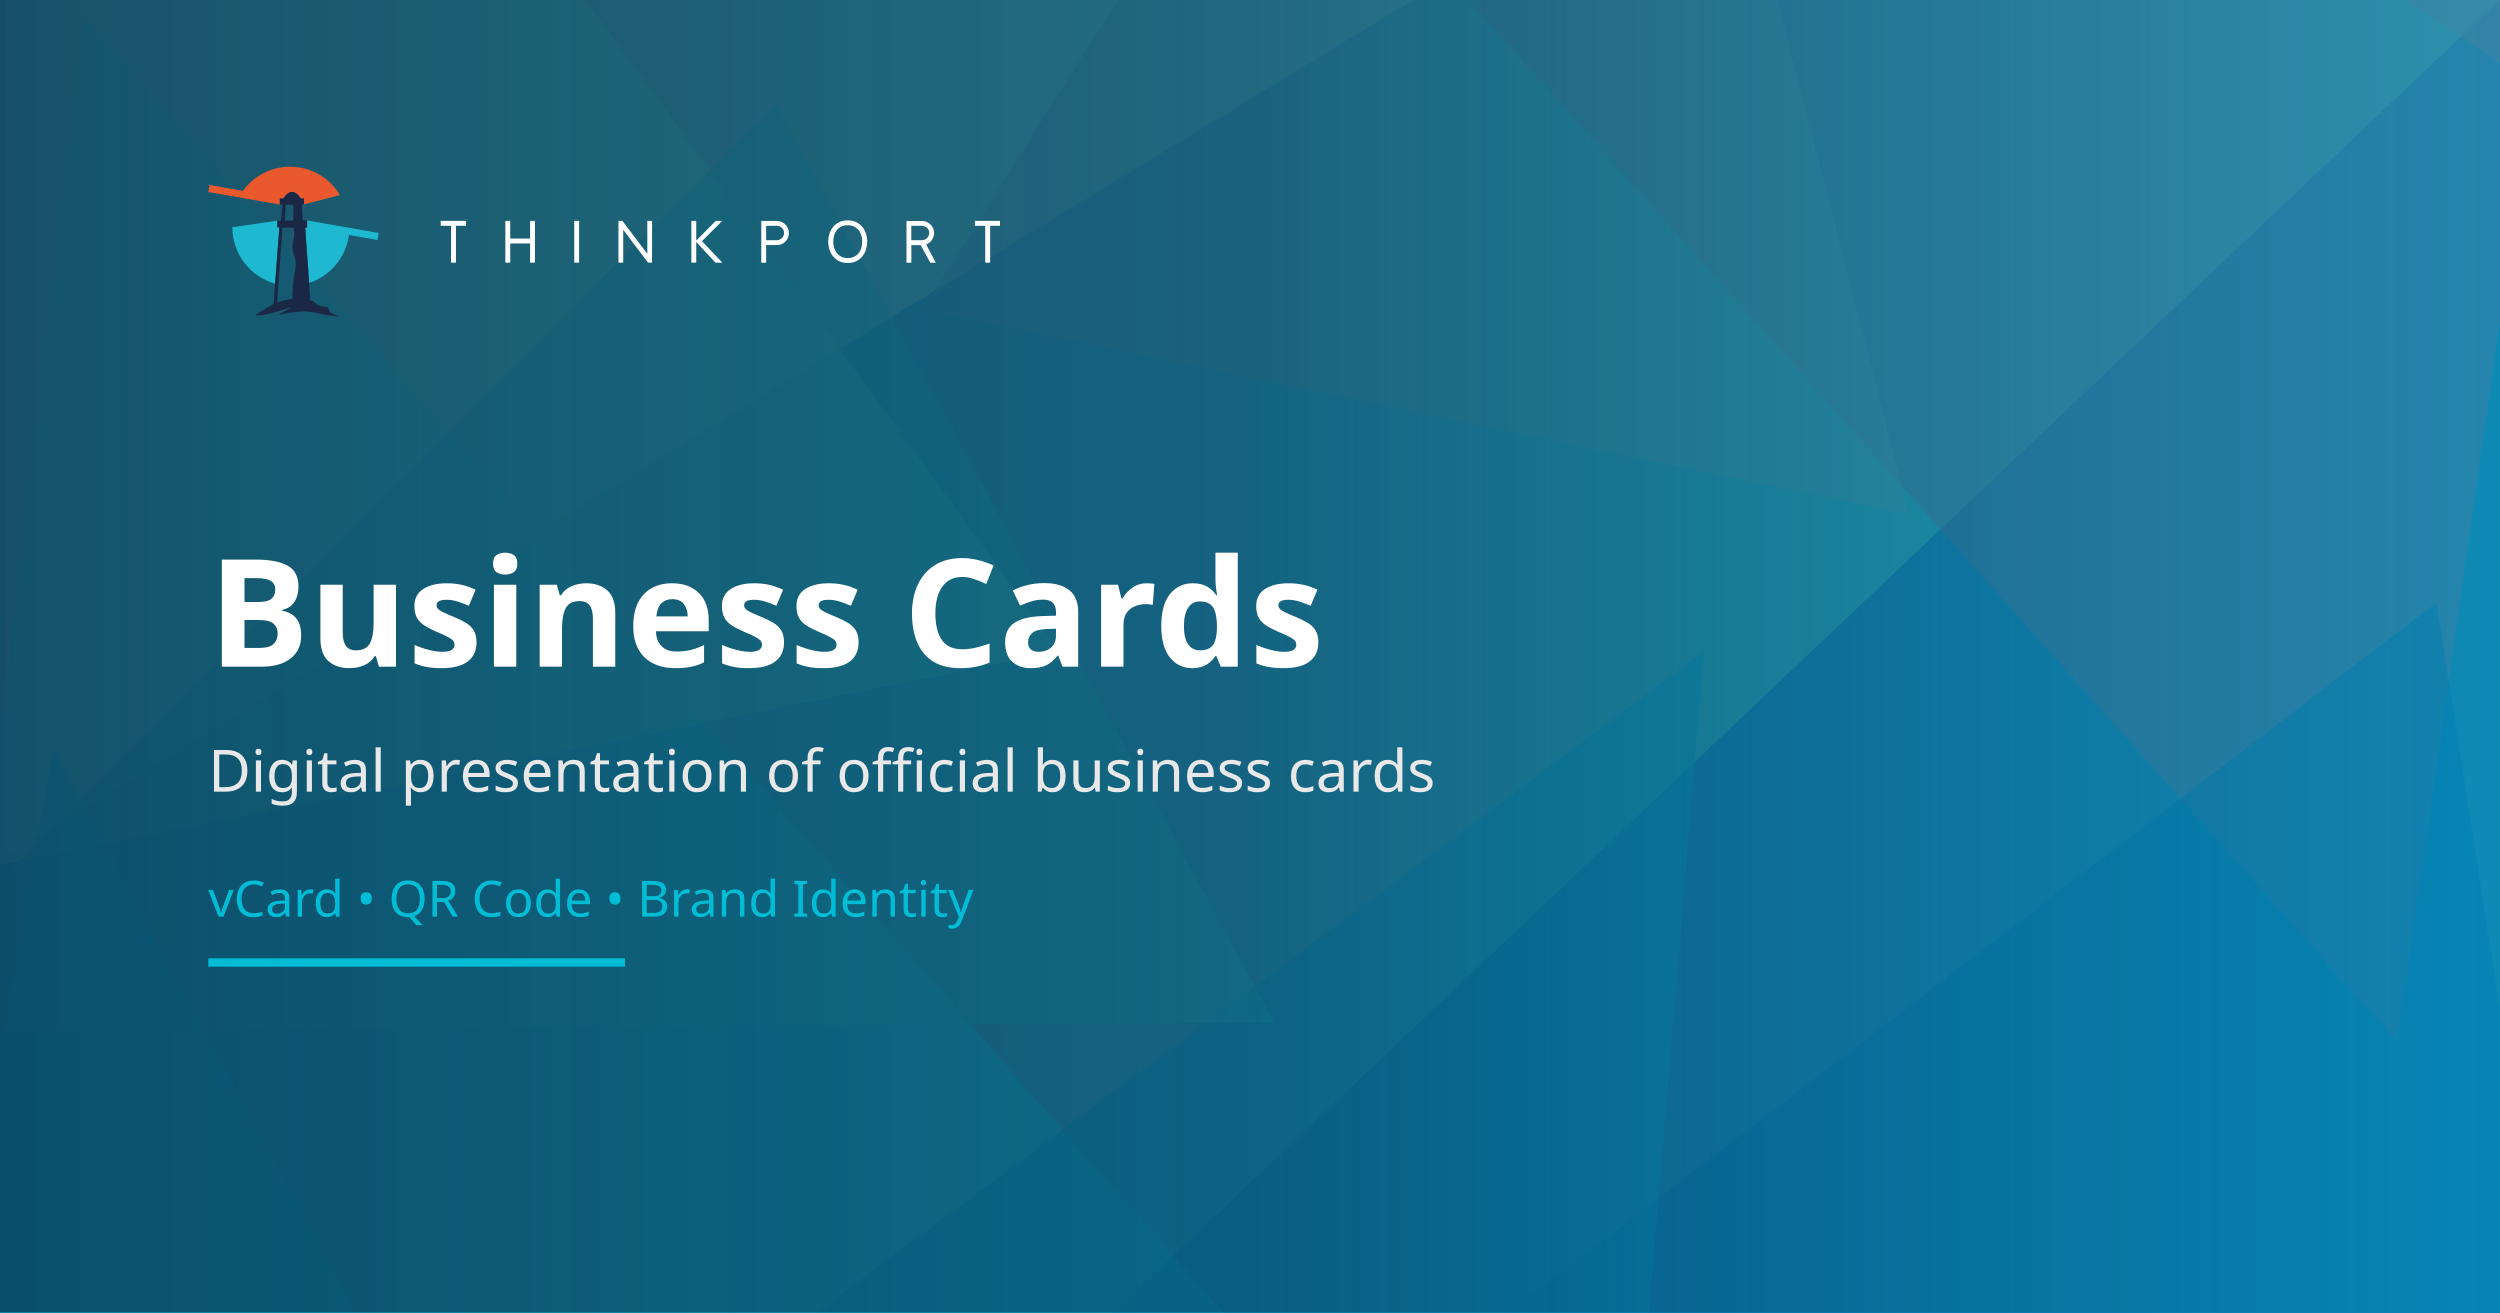
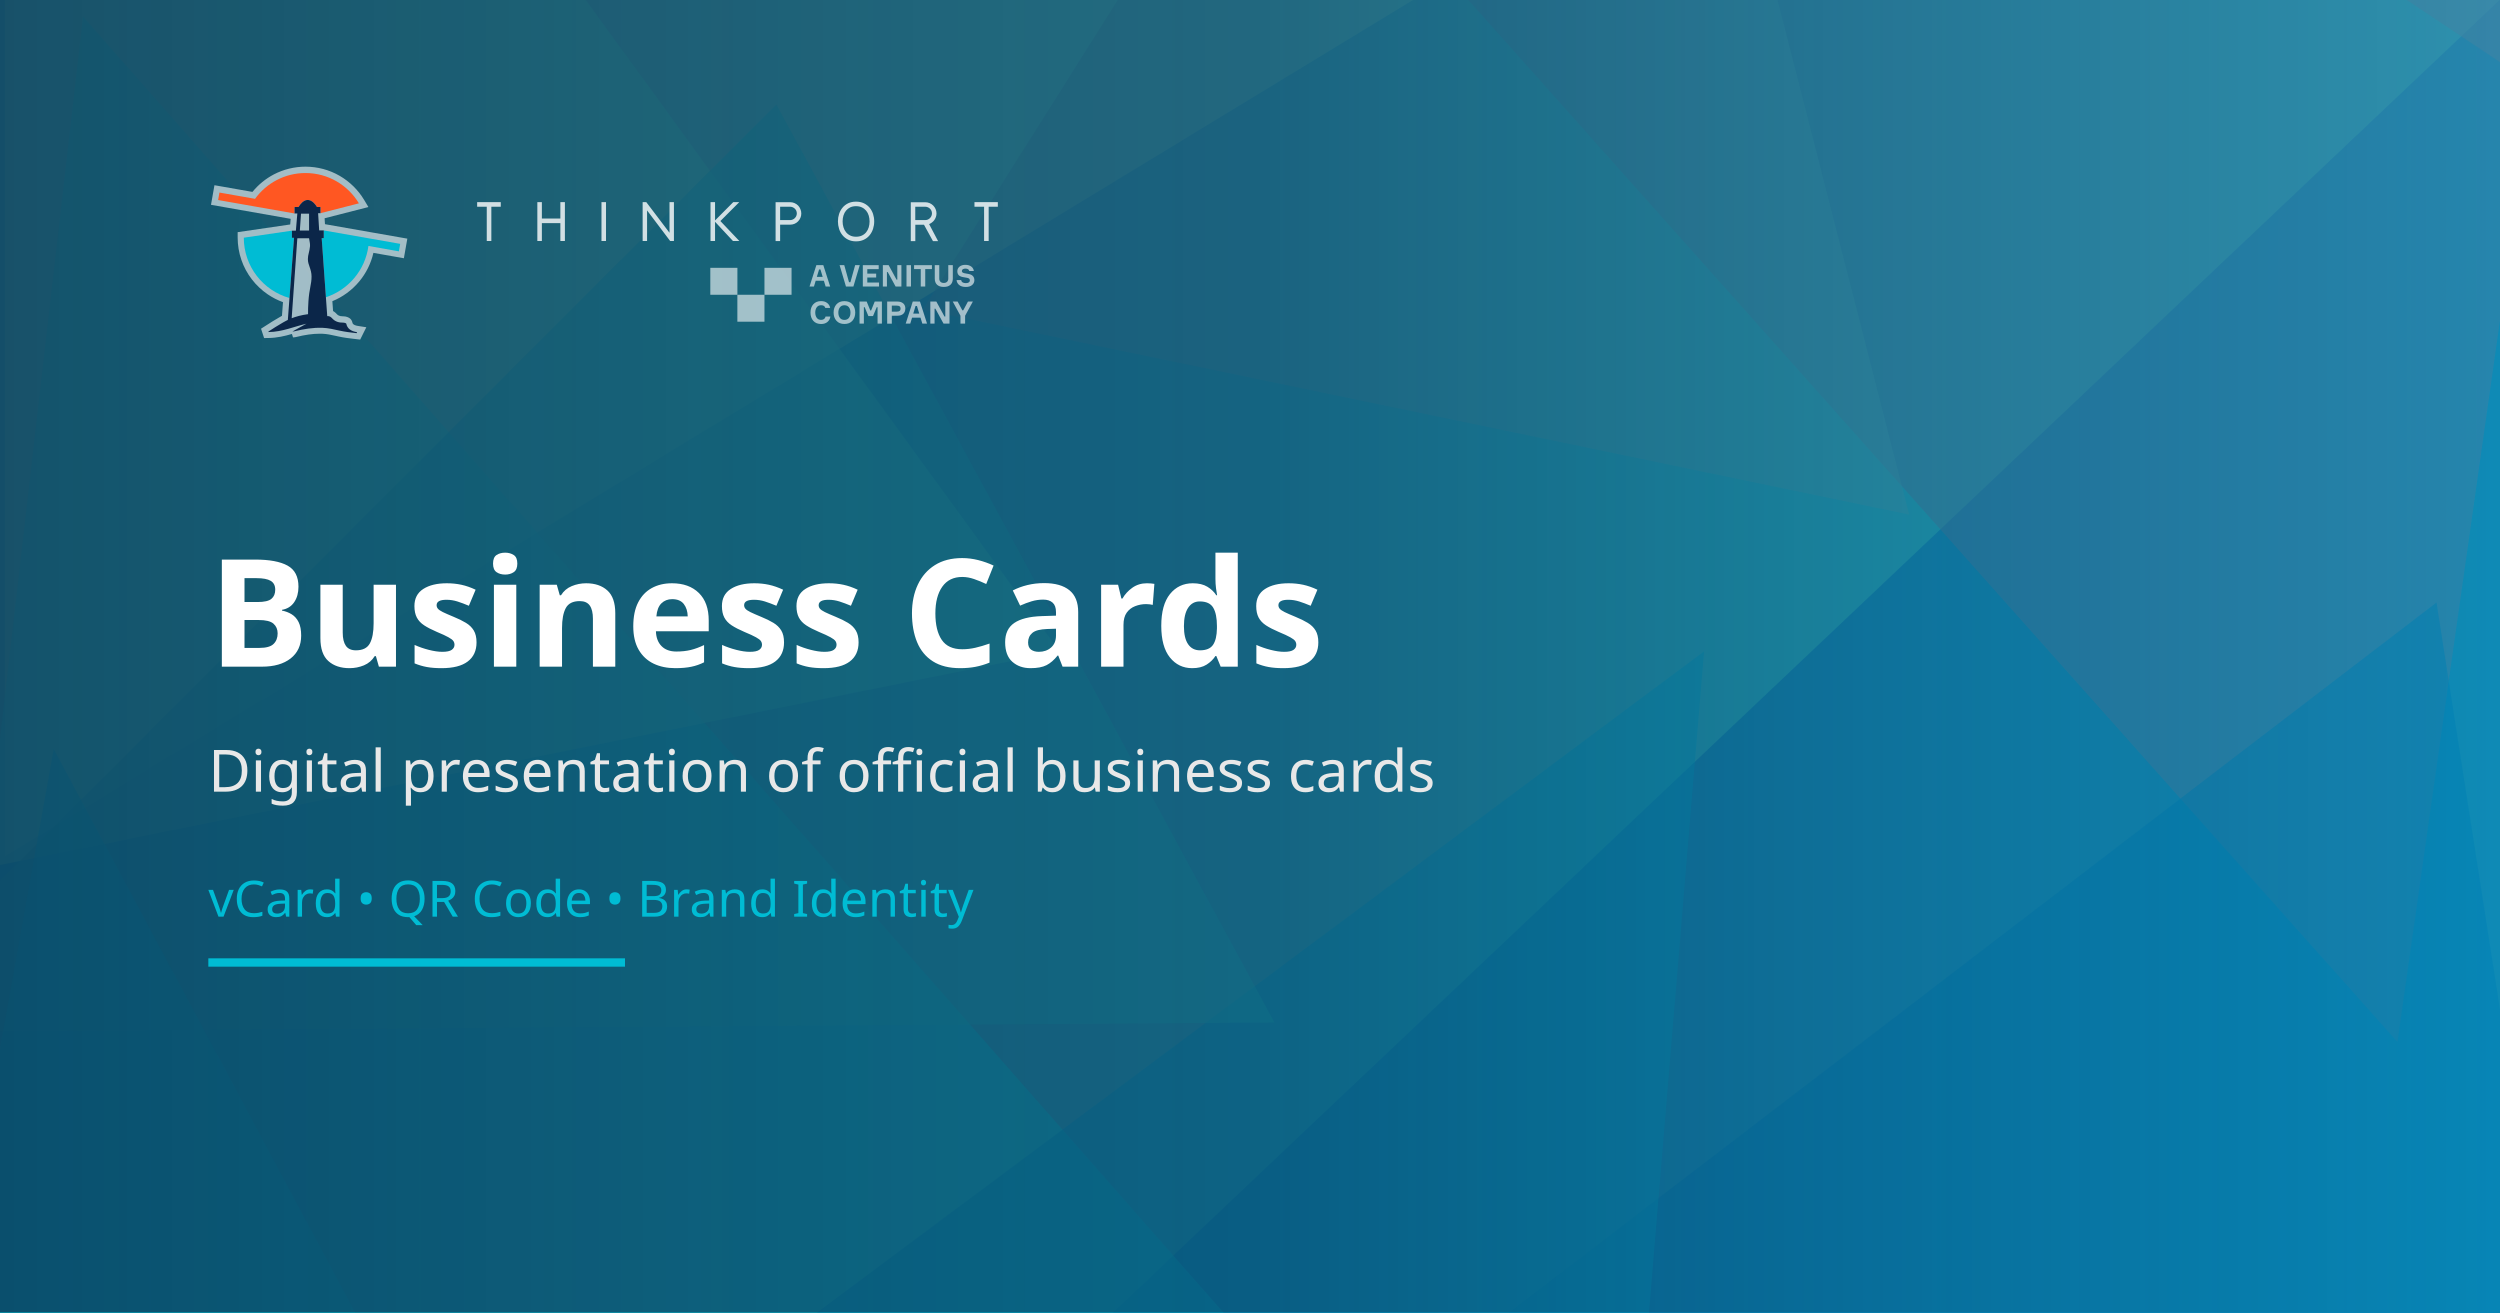
<svg xmlns="http://www.w3.org/2000/svg" width="1200" height="630" viewBox="0 0 1200 630" fill="none">
  <defs>
    <style>
  @keyframes rotate1 { from { transform: rotate(0deg); } to { transform: rotate(360deg); } }
  @keyframes rotate2 { from { transform: rotate(0deg); } to { transform: rotate(-360deg); } }
  @keyframes colorShift {
    0% { fill-opacity: 0.2; }
    25% { fill-opacity: 0.8; }
    50% { fill-opacity: 0.2; }
    75% { fill-opacity: 0.8; }
    100% { fill-opacity: 0.2; }
  }
  @keyframes zoom {
    0% { transform: scale(1); }
    50% { transform: scale(1.2); }
    100% { transform: scale(1); }
  }
  /* Gruppe 1 - Startet sofort */
  .polygon-1 { animation: rotate1 270s linear infinite, colorShift 36s ease-in-out infinite, zoom 54s ease-in-out infinite; transform-origin: center; }
  .polygon-2 { animation: rotate2 270s linear infinite, colorShift 36s ease-in-out infinite, zoom 54s ease-in-out infinite; transform-origin: center; animation-delay: 3s; }
  .polygon-3 { animation: rotate1 270s linear infinite, colorShift 36s ease-in-out infinite, zoom 54s ease-in-out infinite; transform-origin: center; animation-delay: 6s; }
  
  /* Gruppe 2 - Startet nach 2s */
  .polygon-4 { animation: rotate2 270s linear infinite, colorShift 36s ease-in-out infinite, zoom 54s ease-in-out infinite; transform-origin: center; animation-delay: 9s; }
  .polygon-5 { animation: rotate1 270s linear infinite, colorShift 36s ease-in-out infinite, zoom 54s ease-in-out infinite; transform-origin: center; animation-delay: 12s; }
  .polygon-6 { animation: rotate2 270s linear infinite, colorShift 36s ease-in-out infinite, zoom 54s ease-in-out infinite; transform-origin: center; animation-delay: 15s; }
  
  /* Gruppe 3 - Startet nach 4s */
  .polygon-7 { animation: rotate1 270s linear infinite, colorShift 36s ease-in-out infinite, zoom 54s ease-in-out infinite; transform-origin: center; animation-delay: 18s; }
  .polygon-8 { animation: rotate2 270s linear infinite, colorShift 36s ease-in-out infinite, zoom 54s ease-in-out infinite; transform-origin: center; animation-delay: 21s; }
  .polygon-9 { animation: rotate1 270s linear infinite, colorShift 36s ease-in-out infinite, zoom 54s ease-in-out infinite; transform-origin: center; animation-delay: 24s; }
  
  /* Gruppe 4 - Startet nach 6s */
  .polygon-10 { animation: rotate2 270s linear infinite, colorShift 36s ease-in-out infinite, zoom 54s ease-in-out infinite; transform-origin: center; animation-delay: 27s; }
  .polygon-11 { animation: rotate1 270s linear infinite, colorShift 36s ease-in-out infinite, zoom 54s ease-in-out infinite; transform-origin: center; animation-delay: 30s; }
  .polygon-12 { animation: rotate2 270s linear infinite, colorShift 36s ease-in-out infinite, zoom 54s ease-in-out infinite; transform-origin: center; animation-delay: 33s; }
</style>
    <style>
      @font-face {
        font-family: HankenGrotesk;
        src: url("../fonts/hanken-grotesk/500/regular.ttf") format("truetype");
        font-weight: 500 700;
      }
      @font-face {
        font-family: SourceSans3;
        src: url("../fonts/source-sans-3/400/regular.ttf") format("truetype");
        font-weight: 400;
      }
      @font-face {
        font-family: SourceSans3;
        src: url("../fonts/source-sans-3/700/regular.ttf") format("truetype");
        font-weight: 700;
      }
    </style>
    <linearGradient id="contentOverlay" x1="0" x2="1" y1="0" y2="0" gradientUnits="objectBoundingBox">
      <stop offset="0" stop-color="#0B2649" stop-opacity="0.72" />
      <stop offset="0.5" stop-color="#0B2649" stop-opacity="0.5" />
      <stop offset="1" stop-color="#0B2649" stop-opacity="0" />
    </linearGradient>
  </defs>
  <g transform="translate(600,315) scale(1.171875) translate(-512,-512)">
    <rect x="0" y="0" width="1024" height="1024" fill="#1ea1b9" />
    <g transform="scale(4) translate(0.5 0.5)">
      <polygon class="polygon-1" fill="#57c8b9" fill-opacity="0.502" points="0,0 268,-15 0,148" />
      <polygon class="polygon-2" fill="#0077b4" fill-opacity="0.502" points="257,271 260,56 54,251" />
      <polygon class="polygon-3" fill="#00c4d1" fill-opacity="0.502" points="-16,271 8,62 162,237" />
      <polygon class="polygon-4" fill="#3f82a3" fill-opacity="0.502" points="245,167 105,10 271,-16" />
      <polygon class="polygon-5" fill="#36cbc0" fill-opacity="0.502" points="-16,152 108,127 4,-16" />
      <polygon class="polygon-6" fill="#0081b5" fill-opacity="0.502" points="87,246 271,263 249,122" />
      <polygon class="polygon-7" fill="#53c3bb" fill-opacity="0.502" points="163,11 -9,61 4,-16" />
      <polygon class="polygon-8" fill="#009ec3" fill-opacity="0.502" points="174,127 162,271 13,247" />
      <polygon class="polygon-9" fill="#369db2" fill-opacity="0.502" points="162,-16 195,113 94,92" />
      <polygon class="polygon-10" fill="#16b6bf" fill-opacity="0.502" points="130,165 -16,166 79,71" />
      <polygon class="polygon-11" fill="#02c0d2" fill-opacity="0.502" points="74,266 5,137 -16,254" />
      <polygon class="polygon-12" fill="#4484a4" fill-opacity="0.502" points="271,77 187,21 252,-16" />
    </g>
  </g>
  <rect width="1200" height="630" fill="url(#contentOverlay)" />
  <g transform="translate(100, 80)">
-     <svg width="380" height="72" viewBox="0 0 1479 280" fill="none">
-       <path fill="#FFFFFF" d="M820.1 162.6l-46.4-61.2-.2-.2h-7.3v78h8.9v-61.4l46.2 61.2.1.2h7.6v-78h-8.9zM683.6 101.2h9.1v78h-9.1zM601.1 134.1H564v-32.9h-9.1v78h9.1v-35.9h37.1v35.9h9.1v-78h-9.1zM434.1 110.4h19.3v68.8h9.2v-68.8h18.9v-9.2h-47.4zM960.1 101.2H948l-36.5 36.7v-36.7h-9.1v78h9.1v-38.6l35.9 38.5.1.1h12.8l-38.1-40.1zM1346.6 142.1c1.9-1.4 3.6-3 4.9-4.9 1.3-1.9 2.4-4 3.2-6.2.8-2.3 1.2-4.7 1.2-7.1 0-3.1-.6-6.1-1.8-8.8-1.2-2.7-2.8-5.1-4.8-7.1s-4.4-3.6-7.1-4.8c-2.7-1.2-5.7-1.8-8.7-1.8h-29.2v78h9.1v-32.9h17.4l18 32.9h10.3l-18-34.1c1.9-.9 3.8-1.9 5.5-3.2zm.2-18.3c0 1.8-.4 3.6-1.1 5.2-.7 1.6-1.7 3-2.9 4.2-1.2 1.2-2.6 2.2-4.2 2.9-1.6.7-3.4 1.1-5.2 1.1h-20.1v-26.8h20.1c1.8 0 3.6.4 5.2 1.1 1.6.7 3.1 1.7 4.3 2.9 1.2 1.2 2.2 2.6 2.9 4.2.6 1.7 1 3.4 1 5.2zM1432.1 101.2v9.2h19.3v68.8h9.2v-68.8h18.9v-9.2zM1221.7 112.3c-3-3.6-6.9-6.6-11.4-8.8-4.6-2.2-9.9-3.3-15.9-3.3s-11.3 1.1-15.8 3.3c-4.5 2.2-8.3 5.1-11.3 8.8-3 3.6-5.3 7.9-6.9 12.6-1.5 4.7-2.3 9.7-2.3 14.9 0 5.2.8 10.2 2.3 15 1.5 4.8 3.8 9.1 6.9 12.8 3 3.7 6.8 6.7 11.3 8.9 4.5 2.2 9.8 3.4 15.8 3.4s11.3-1.1 15.9-3.4c4.6-2.2 8.4-5.2 11.4-8.9s5.3-8 6.9-12.8c1.5-4.8 2.3-9.8 2.3-15 0-5.2-.8-10.2-2.3-14.9-1.6-4.7-3.9-9-6.9-12.6zm-.1 27.6c0 4.2-.6 8.2-1.7 11.9-1.1 3.7-2.9 7-5.1 9.8-2.3 2.8-5.1 5-8.5 6.6s-7.4 2.4-11.9 2.4c-4.4 0-8.4-.8-11.7-2.5-3.3-1.6-6.2-3.9-8.4-6.7-2.3-2.8-4-6.1-5.1-9.8-1.2-3.7-1.7-7.7-1.7-11.8s.6-8.1 1.7-11.8c1.1-3.7 2.9-7 5.1-9.7 2.3-2.8 5.1-5 8.4-6.6 3.3-1.6 7.3-2.4 11.7-2.4 4.5 0 8.5.8 11.9 2.5 3.4 1.6 6.2 3.9 8.5 6.6 2.3 2.8 4 6 5.1 9.7 1.1 3.7 1.7 7.7 1.7 11.8zM1078.1 107.9c-2-2-4.4-3.6-7.1-4.8-2.7-1.2-5.7-1.8-8.7-1.8H1033v78h9.1v-32.9h20.1c3.1 0 6-.6 8.7-1.7s5.1-2.8 7.1-4.8 3.6-4.4 4.8-7.1c1.2-2.7 1.8-5.7 1.8-8.8s-.6-6.1-1.8-8.8c-1.1-2.9-2.7-5.3-4.7-7.3zm-2.5 15.9c0 1.8-.4 3.6-1.1 5.2-.7 1.6-1.7 3-2.9 4.2-1.2 1.2-2.6 2.2-4.2 2.9-1.6.7-3.4 1.1-5.2 1.1h-20.1v-26.8h20.1c1.8 0 3.6.4 5.2 1.1 1.6.7 3.1 1.7 4.3 2.9 1.2 1.2 2.2 2.6 2.9 4.2.6 1.7 1 3.4 1 5.2z" />
-       <path fill="none" d="M158.9 71h-14.1l-2 29.6h16.1zM157.8 224.2c1.4-22.2 5.5-29.7 5.5-43.2 0-13.5-6.4-19.8-6.4-30.6 0-7.9 2.8-12.6 3.7-22.6.3-2.7-.3-7.4-1.7-13.9h-20.5l-9.9 139.8c7.2-2.8 16.7-5.5 28.6-7.1-.1-6.2.2-13.7.7-22.4z" />
-       <path fill="#1eb8d1" d="M130.9 220.1v-.4.4z" />
-       <path fill="#ea592d" d="M133.6 59.4h6.9c17.1-27.7 32.2 0 32.2 0h6.1v10.8L246 53c-19-31.8-53.7-53-93.3-53-36.2 0-68.3 17.8-88.1 45.1l-62.2-11L0 47.2l133.6 23.5V59.4z" />
-       <path fill="#1eb8d1" d="M184.6 100.3v13.4H181l7.4 103.4c39.3-12.9 68.8-47.5 74.3-89.6l53.2 9.4 2.3-13.1-133.6-23.5zM124.7 218.5l7.9-105.3H129v-12.5L44.9 113c0 50.2 33.7 92.6 79.8 105.5z" />
-       <path fill="#1a2846" d="M223.9 263.4c-.2-.9-3.4-1.9-5.2-1.9-8 .2-14.3-2-19.2-7.2-2.2-2.4-4.7-4.7-8.9-4.2l-9.7-136.4h3.6v-13.4h-8l-1.9-30.1h4.1V59.4h-6.1s-15.1-27.7-32.2 0h-6.9v11.3h4.8l-2.5 30H129v12.5h3.7l-10.8 143.6c-1.1.5-2.1 1-3 1.5-2.4 1.1-7.3 4.1-12.7 7.3-4.2 2.4-8.3 5.1-12.5 7.8-2.4 1.5-4.5 2.8-5.7 3.6l.3.9c24.5-.3 44.5-9.7 66.2-14.6-7.8 4.3-15.6 8.6-24.6 13.7 2.3-.3 3-.2 3.6-.4 16-4 32.5-6.7 49.1-6.1 10.1.3 19.9 2.7 29.7 4.9 9.9 2.2 19.8 3.3 29.9 4.5.3-.6.5-1.2.8-1.7-10.9-1.6-17.4-6.3-19.1-14.8zM144.8 71h14.1v29.5h-16.1l2-29.5zm13 153.2c-.6 8.7-.8 16.1-.7 22.5-11.9 1.6-21.4 4.3-28.6 7.1l9.9-139.8h20.5c1.4 6.5 1.9 11.2 1.7 13.9-.9 10-3.7 14.7-3.7 22.6 0 10.8 6.4 17.1 6.4 30.6s-4 20.9-5.5 43.1z" />
+     <svg width="380" height="83" viewBox="0 0 1580 347" fill="none">
+       <g clip-path="url(#clip0_211_90)">
+         <path d="M1234.41 240.5L1230.91 228.92H1214.49L1211 240.5H1202.12L1215.82 197.66H1229.76L1243.52 240.5H1234.41ZM1221.31 206.24L1216.79 221.12H1228.49L1223.97 206.24H1221.31Z" fill="white" fill-opacity="0.6" />
+         <path d="M1275.2 240.5L1262.47 197.66H1271.82L1281.35 231.86H1284.13L1293.66 197.66H1302.89L1290.16 240.5H1275.2Z" fill="white" fill-opacity="0.6" />
+         <path d="M1318.04 232.52H1341.57V240.5H1309.05V197.66H1340.91V205.64H1318.04V214.64H1335.84V222.44H1318.04V232.52Z" fill="white" fill-opacity="0.6" />
+         <path d="M1378.26 197.66H1386.47V240.5H1374.82L1359.01 211.46H1357.44V240.5H1349.24V197.66H1360.88L1376.69 226.7H1378.26V197.66Z" fill="white" fill-opacity="0.6" />
+         <path d="M1396.72 197.66H1405.72V240.5H1396.72V197.66Z" fill="white" fill-opacity="0.6" />
+         <path d="M1447.71 197.66V205.52H1434.32V240.5H1425.33V205.52H1411.93V197.66H1447.71Z" fill="white" fill-opacity="0.6" />
+         <path d="M1480.66 197.66H1489.65V224.72C1489.65 230.06 1488.08 234.14 1484.94 237.02C1481.81 239.9 1477.34 241.34 1471.49 241.34C1465.63 241.34 1461.29 239.9 1458.15 237.02C1455.01 234.14 1453.44 230.06 1453.44 224.72V197.66H1462.44V224.54C1462.44 227.24 1463.22 229.34 1464.85 230.96C1466.42 232.52 1468.65 233.36 1471.49 233.36C1474.32 233.36 1476.62 232.58 1478.18 230.96C1479.75 229.4 1480.54 227.24 1480.54 224.54V197.66H1480.66Z" fill="white" fill-opacity="0.6" />
+         <path d="M1531.89 209.42H1522.72C1521.99 206.18 1519.4 204.56 1514.87 204.56C1512.82 204.56 1511.13 204.98 1509.8 205.82C1508.48 206.66 1507.81 207.86 1507.81 209.48C1507.81 211.76 1509.62 213.2 1513.18 213.86L1521.21 215.3C1528.99 216.74 1532.91 220.94 1532.91 227.84C1532.91 231.68 1531.41 234.92 1528.45 237.5C1525.49 240.08 1521.21 241.4 1515.6 241.4C1509.98 241.4 1505.88 240.14 1502.68 237.68C1499.48 235.22 1497.61 231.8 1497.19 227.54H1506.36C1507.03 231.68 1510.23 233.72 1515.96 233.72C1518.37 233.72 1520.3 233.24 1521.75 232.28C1523.2 231.32 1523.86 230 1523.86 228.32C1523.86 226.64 1523.38 225.5 1522.35 224.72C1521.39 223.94 1519.88 223.34 1517.95 222.98L1509.74 221.54C1502.38 220.28 1498.7 216.38 1498.7 209.84C1498.7 206.18 1500.15 203.12 1503.04 200.66C1505.94 198.2 1509.92 197 1514.93 197C1519.64 197 1523.5 198.14 1526.58 200.36C1529.59 202.58 1531.41 205.64 1531.89 209.54V209.42Z" fill="white" fill-opacity="0.6" />
+         <path d="M1234.35 300.8H1244C1243.34 305.3 1241.35 308.9 1238.03 311.66C1234.71 314.42 1230.49 315.74 1225.42 315.74C1218.72 315.74 1213.47 313.64 1209.73 309.44C1205.99 305.24 1204.06 299.72 1204.06 292.76C1204.06 285.8 1205.93 280.28 1209.73 276.08C1213.53 271.88 1218.72 269.78 1225.36 269.78C1230.24 269.78 1234.29 271.04 1237.55 273.56C1240.8 276.08 1242.8 279.38 1243.52 283.52H1233.8C1232.78 279.86 1229.94 278.06 1225.36 278.06C1221.56 278.06 1218.6 279.44 1216.61 282.2C1214.62 284.96 1213.59 288.5 1213.59 292.76C1213.59 297.02 1214.62 300.56 1216.61 303.32C1218.6 306.08 1221.56 307.46 1225.36 307.46C1227.71 307.46 1229.7 306.86 1231.27 305.72C1232.84 304.52 1233.8 302.9 1234.29 300.8H1234.35Z" fill="white" fill-opacity="0.6" />
+         <path d="M1256.13 276.26C1259.93 272 1265.24 269.84 1272.12 269.84C1279 269.84 1284.31 272 1288.11 276.26C1291.91 280.52 1293.84 286.04 1293.84 292.76C1293.84 299.48 1291.91 305 1288.11 309.26C1284.31 313.52 1279 315.68 1272.12 315.68C1265.24 315.68 1259.93 313.52 1256.13 309.26C1252.33 305 1250.4 299.48 1250.4 292.76C1250.4 286.04 1252.33 280.52 1256.13 276.26ZM1272.12 307.52C1276.1 307.52 1279.12 306.14 1281.17 303.44C1283.22 300.74 1284.25 297.2 1284.25 292.82C1284.25 288.44 1283.22 284.96 1281.17 282.2C1279.12 279.5 1276.1 278.12 1272.12 278.12C1268.14 278.12 1265.18 279.5 1263.07 282.26C1260.96 285.02 1259.93 288.56 1259.93 292.82C1259.93 297.08 1260.96 300.62 1263.07 303.38C1265.12 306.14 1268.14 307.52 1272.12 307.52Z" fill="white" fill-opacity="0.6" />
+         <path d="M1302.47 314.96V270.68H1316.77L1324.07 288.56H1325.7L1332.94 270.68H1347.31V314.96H1338.62V281.96H1336.99L1329.5 299.84H1320.21L1312.79 281.96H1311.16V314.96H1302.47Z" fill="white" fill-opacity="0.6" />
+         <path d="M1357.93 270.68H1378.26C1383.39 270.68 1387.31 271.94 1390.15 274.4C1392.98 276.86 1394.37 280.34 1394.37 284.78C1394.37 289.22 1392.98 292.82 1390.15 295.34C1387.37 297.86 1383.39 299.12 1378.26 299.12H1367.22V315.02H1357.93V270.74V270.68ZM1367.22 290.96H1376.93C1379.71 290.96 1381.7 290.48 1382.97 289.46C1384.23 288.44 1384.84 286.94 1384.84 284.9C1384.84 282.86 1384.23 281.36 1382.97 280.34C1381.7 279.32 1379.71 278.84 1376.93 278.84H1367.22V291.02V290.96Z" fill="white" fill-opacity="0.6" />
+         <path d="M1428.46 314.96L1424.84 303.02H1407.89L1404.27 314.96H1395.1L1409.28 270.68H1423.7L1437.94 314.96H1428.52H1428.46ZM1414.89 279.56L1410.24 294.92H1422.31L1417.66 279.56H1414.89Z" fill="white" fill-opacity="0.6" />
+         <path d="M1474.5 270.68H1483.01V314.96H1471L1454.65 284.96H1453.02V314.96H1444.51V270.68H1456.58L1472.93 300.68H1474.56V270.68H1474.5Z" fill="white" fill-opacity="0.6" />
+         <path d="M1508.78 288.32H1510.53L1520.06 270.62H1529.9L1514.33 299.12V314.9H1504.98V299.12L1489.47 270.62H1499.24L1508.78 288.32Z" fill="white" fill-opacity="0.6" />
+         <path d="M1111.67 257.06H1057.31V311.12H1111.67V257.06Z" fill="white" fill-opacity="0.6" />
+         <path d="M1057.37 203H1003V257.06H1057.37V203Z" fill="white" fill-opacity="0.6" />
+         <path d="M1166.04 203H1111.67V257.06H1166.04V203Z" fill="white" fill-opacity="0.6" />
+         <g clip-path="url(#clip1_211_90)">
+           <path d="M921.1 132.6L874.7 71.4L874.5 71.2H867.2V149.2H876.1V87.8L922.3 149L922.4 149.2H930V71.2H921.1V132.6ZM784.6 71.2H793.7V149.2H784.6V71.2ZM702.1 104.1H665V71.2H655.9V149.2H665V113.3H702.1V149.2H711.2V71.2H702.1V104.1ZM535.1 80.4H554.4V149.2H563.6V80.4H582.5V71.2H535.1V80.4ZM1061.1 71.2H1049L1012.5 107.9V71.2H1003.4V149.2H1012.5V110.6L1048.4 149.1L1048.5 149.2H1061.3L1023.2 109.1L1061.1 71.2ZM1447.6 112.1C1449.5 110.7 1451.2 109.1 1452.5 107.2C1453.8 105.3 1454.9 103.2 1455.7 101C1456.5 98.7 1456.9 96.3 1456.9 93.9C1456.9 90.8 1456.3 87.8 1455.1 85.1C1453.9 82.4 1452.3 80 1450.3 78C1448.3 76 1445.9 74.4 1443.2 73.2C1440.5 72 1437.5 71.4 1434.5 71.4H1405.3V149.4H1414.4V116.5H1431.8L1449.8 149.4H1460.1L1442.1 115.3C1444 114.4 1445.9 113.4 1447.6 112.1ZM1447.8 93.8C1447.8 95.6 1447.4 97.4 1446.7 99C1446 100.6 1445 102 1443.8 103.2C1442.6 104.4 1441.2 105.4 1439.6 106.1C1438 106.8 1436.2 107.2 1434.4 107.2H1414.3V80.4H1434.4C1436.2 80.4 1438 80.8 1439.6 81.5C1441.2 82.2 1442.7 83.2 1443.9 84.4C1445.1 85.6 1446.1 87 1446.8 88.6C1447.4 90.3 1447.8 92 1447.8 93.8ZM1533.1 71.2V80.4H1552.4V149.2H1561.6V80.4H1580.5V71.2H1533.1ZM1322.7 82.3C1319.7 78.7 1315.8 75.7 1311.3 73.5C1306.7 71.3 1301.4 70.2 1295.4 70.2C1289.4 70.2 1284.1 71.3 1279.6 73.5C1275.1 75.7 1271.3 78.6 1268.3 82.3C1265.3 85.9 1263 90.2 1261.4 94.9C1259.9 99.6 1259.1 104.6 1259.1 109.8C1259.1 115 1259.9 120 1261.4 124.8C1262.9 129.6 1265.2 133.9 1268.3 137.6C1271.3 141.3 1275.1 144.3 1279.6 146.5C1284.1 148.7 1289.4 149.9 1295.4 149.9C1301.4 149.9 1306.7 148.8 1311.3 146.5C1315.9 144.3 1319.7 141.3 1322.7 137.6C1325.7 133.9 1328 129.6 1329.6 124.8C1331.1 120 1331.9 115 1331.9 109.8C1331.9 104.6 1331.1 99.6 1329.6 94.9C1328 90.2 1325.7 85.9 1322.7 82.3ZM1322.6 109.9C1322.6 114.1 1322 118.1 1320.9 121.8C1319.8 125.5 1318 128.8 1315.8 131.6C1313.5 134.4 1310.7 136.6 1307.3 138.2C1303.9 139.8 1299.9 140.6 1295.4 140.6C1291 140.6 1287 139.8 1283.7 138.1C1280.4 136.5 1277.5 134.2 1275.3 131.4C1273 128.6 1271.3 125.3 1270.2 121.6C1269 117.9 1268.5 113.9 1268.5 109.8C1268.5 105.7 1269.1 101.7 1270.2 98C1271.3 94.3 1273.1 91 1275.3 88.3C1277.6 85.5 1280.4 83.3 1283.7 81.7C1287 80.1 1291 79.3 1295.4 79.3C1299.9 79.3 1303.9 80.1 1307.3 81.8C1310.7 83.4 1313.5 85.7 1315.8 88.4C1318.1 91.2 1319.8 94.4 1320.9 98.1C1322 101.8 1322.6 105.8 1322.6 109.9ZM1179.1 77.9C1177.1 75.9 1174.7 74.3 1172 73.1C1169.3 71.9 1166.3 71.3 1163.3 71.3H1134V149.3H1143.1V116.4H1163.2C1166.3 116.4 1169.2 115.8 1171.9 114.7C1174.6 113.6 1177 111.9 1179 109.9C1181 107.9 1182.6 105.5 1183.8 102.8C1185 100.1 1185.6 97.1 1185.6 94C1185.6 90.9 1185 87.9 1183.8 85.2C1182.7 82.3 1181.1 79.9 1179.1 77.9ZM1176.6 93.8C1176.6 95.6 1176.2 97.4 1175.5 99C1174.8 100.6 1173.8 102 1172.6 103.2C1171.4 104.4 1170 105.4 1168.4 106.1C1166.8 106.8 1165 107.2 1163.2 107.2H1143.1V80.4H1163.2C1165 80.4 1166.8 80.8 1168.4 81.5C1170 82.2 1171.5 83.2 1172.7 84.4C1173.9 85.6 1174.9 87 1175.6 88.6C1176.2 90.3 1176.6 92 1176.6 93.8Z" fill="white" fill-opacity="0.8" />
+         </g>
+         <g clip-path="url(#clip2_211_90)">
+           <path d="M291.818 346.021C279.224 344.606 267.865 343.227 256.251 340.652C255.089 340.398 253.892 340.144 252.73 339.854C242.895 337.677 233.604 335.61 224.385 335.283C222.752 335.211 221.119 335.211 219.486 335.211C205.186 335.211 189.907 337.351 171.433 341.922C170.054 342.284 168.893 342.357 167.84 342.466C167.296 342.502 166.643 342.575 165.626 342.683L163.412 335.719C148.968 339.89 133.87 343.554 116.667 343.808L107.593 343.953L101.424 325.163L109.481 320.012C110.932 319.069 113.255 317.618 116.05 315.84L116.304 315.695C121.203 312.503 125.849 309.492 130.857 306.663C136.664 303.144 140.62 300.787 143.415 299.263L145.484 271.912C134.705 267.995 124.433 262.771 114.888 256.242C102.73 247.971 92.024 237.851 83.023 226.17C73.95 214.381 66.872 201.286 62.045 187.248C57.037 172.738 54.496 157.539 54.496 142.086V131.422L159.965 116.005L160.908 104.688L1 76.539L7.932 37.217L84.184 50.639C95.98 36.166 110.715 24.122 127.192 15.489C146.645 5.369 168.566 0 190.632 0C214.768 0 238.503 6.348 259.299 18.427C279.442 30.108 296.427 46.83 308.404 66.853L316.897 81.037L228.994 103.527L229.72 115.425L395 144.444L388.068 183.766L326.914 172.992C322.087 194.104 312.324 213.837 298.278 230.632C283.761 248.007 265.324 261.465 244.564 269.953L245.98 289.723C249.645 291.718 252.113 294.366 253.529 295.889L253.565 295.926C255.561 298.066 258.537 300.279 265.469 300.279C265.723 300.279 266.014 300.279 266.268 300.279C266.268 300.279 266.558 300.279 266.667 300.279C269.897 300.279 272.873 301.149 274.361 301.693C281.583 304.233 283.943 308.876 284.632 312.394C285.031 314.389 285.83 318.017 296.064 319.649L312.723 322.261L305.174 337.351C305.065 337.569 304.993 337.786 304.884 337.968C304.702 338.367 304.485 338.838 304.23 339.346L300.383 347.036L291.818 346.021Z" fill="white" fill-opacity="0.6" />
+           <path d="M226.999 127.831L226.962 127.976Z" fill="#00BCD4" />
+           <path d="M168.711 80.964H176.66C196.331 49.152 213.642 80.964 213.642 80.964H220.683V93.334L297.807 73.601C275.994 37.145 236.144 12.769 190.632 12.769C149.004 12.769 112.13 33.155 89.41 64.532L17.949 51.945L15.3 66.962L168.711 93.951V80.964Z" fill="#FF5722" />
+           <path d="M227.288 127.939V143.356H223.115L231.571 262.009C276.72 247.209 310.582 207.489 316.933 159.135L378.051 169.909L380.7 154.891L227.288 127.939Z" fill="#00BCD4" />
+           <path d="M158.549 263.569L167.659 142.739H163.412V128.411L66.836 142.522C66.836 200.162 105.597 248.733 158.477 263.569H158.549Z" fill="#00BCD4" />
+           <path d="M272.51 315.151C272.329 314.172 268.591 312.975 266.558 313.011C257.34 313.229 250.081 310.762 244.492 304.74C241.915 301.984 239.048 299.299 234.293 299.952L223.115 143.356H227.289V127.939H218.107L215.965 93.334H220.683V80.964H213.643C213.643 80.964 196.331 49.152 176.66 80.964H168.711V93.95H174.264L171.361 128.411H163.413V142.739H167.659L155.21 307.534C153.94 308.15 152.779 308.731 151.726 309.311H151.69C148.932 310.617 143.27 313.99 137.136 317.727C132.273 320.483 127.591 323.53 122.728 326.686C119.933 328.464 117.61 329.915 116.159 330.858L116.522 331.91C144.649 331.511 167.659 320.81 192.592 315.151C183.628 320.121 174.7 325.054 164.32 330.822C166.969 330.531 167.731 330.568 168.421 330.386C186.822 325.816 205.731 322.696 224.821 323.385C236.398 323.784 247.686 326.541 258.937 329.008C270.296 331.511 281.656 332.853 293.234 334.159C293.56 333.506 293.851 332.817 294.177 332.164C281.874 330.278 274.47 324.909 272.51 315.151ZM181.632 94.313H197.819V128.23H179.309L181.632 94.313ZM196.548 270.171C195.895 280.11 195.641 288.707 195.75 295.998C182.067 297.812 171.143 300.968 162.904 304.16L174.264 143.646H197.782C199.343 151.155 199.996 156.451 199.706 159.607C198.69 171.07 195.423 176.438 195.423 185.507C195.423 197.876 202.791 205.131 202.791 220.62C202.791 236.109 198.218 244.67 196.548 270.171Z" fill="#0B2649" />
+         </g>
+       </g>
+       <defs>
+         <clipPath id="clip0_211_90">
+           <rect width="1580" height="347" fill="white" />
+         </clipPath>
+         <clipPath id="clip1_211_90">
+           <rect width="1479" height="280" fill="white" transform="translate(101 -30)" />
+         </clipPath>
+         <clipPath id="clip2_211_90">
+           <rect width="394" height="347" fill="white" transform="translate(1)" />
+         </clipPath>
+       </defs>
    </svg>
  </g>
  <text x="100" y="320" font-family="HankenGrotesk, 'Hanken Grotesk', sans-serif" font-size="72" font-weight="700" fill="#FFFFFF">Business Cards</text>
  <text x="100" y="380" font-family="SourceSans3, 'Source Sans 3', sans-serif" font-size="28" font-weight="400" fill="#E8E8E8">Digital presentation of official business cards</text>
  <text x="100" y="440" font-family="SourceSans3, 'Source Sans 3', sans-serif" font-size="24" font-weight="400" fill="#00BCD4">vCard • QR Code • Brand Identity</text>
  <rect x="100" y="460" width="200" height="4" fill="#00BCD4" />
</svg>
